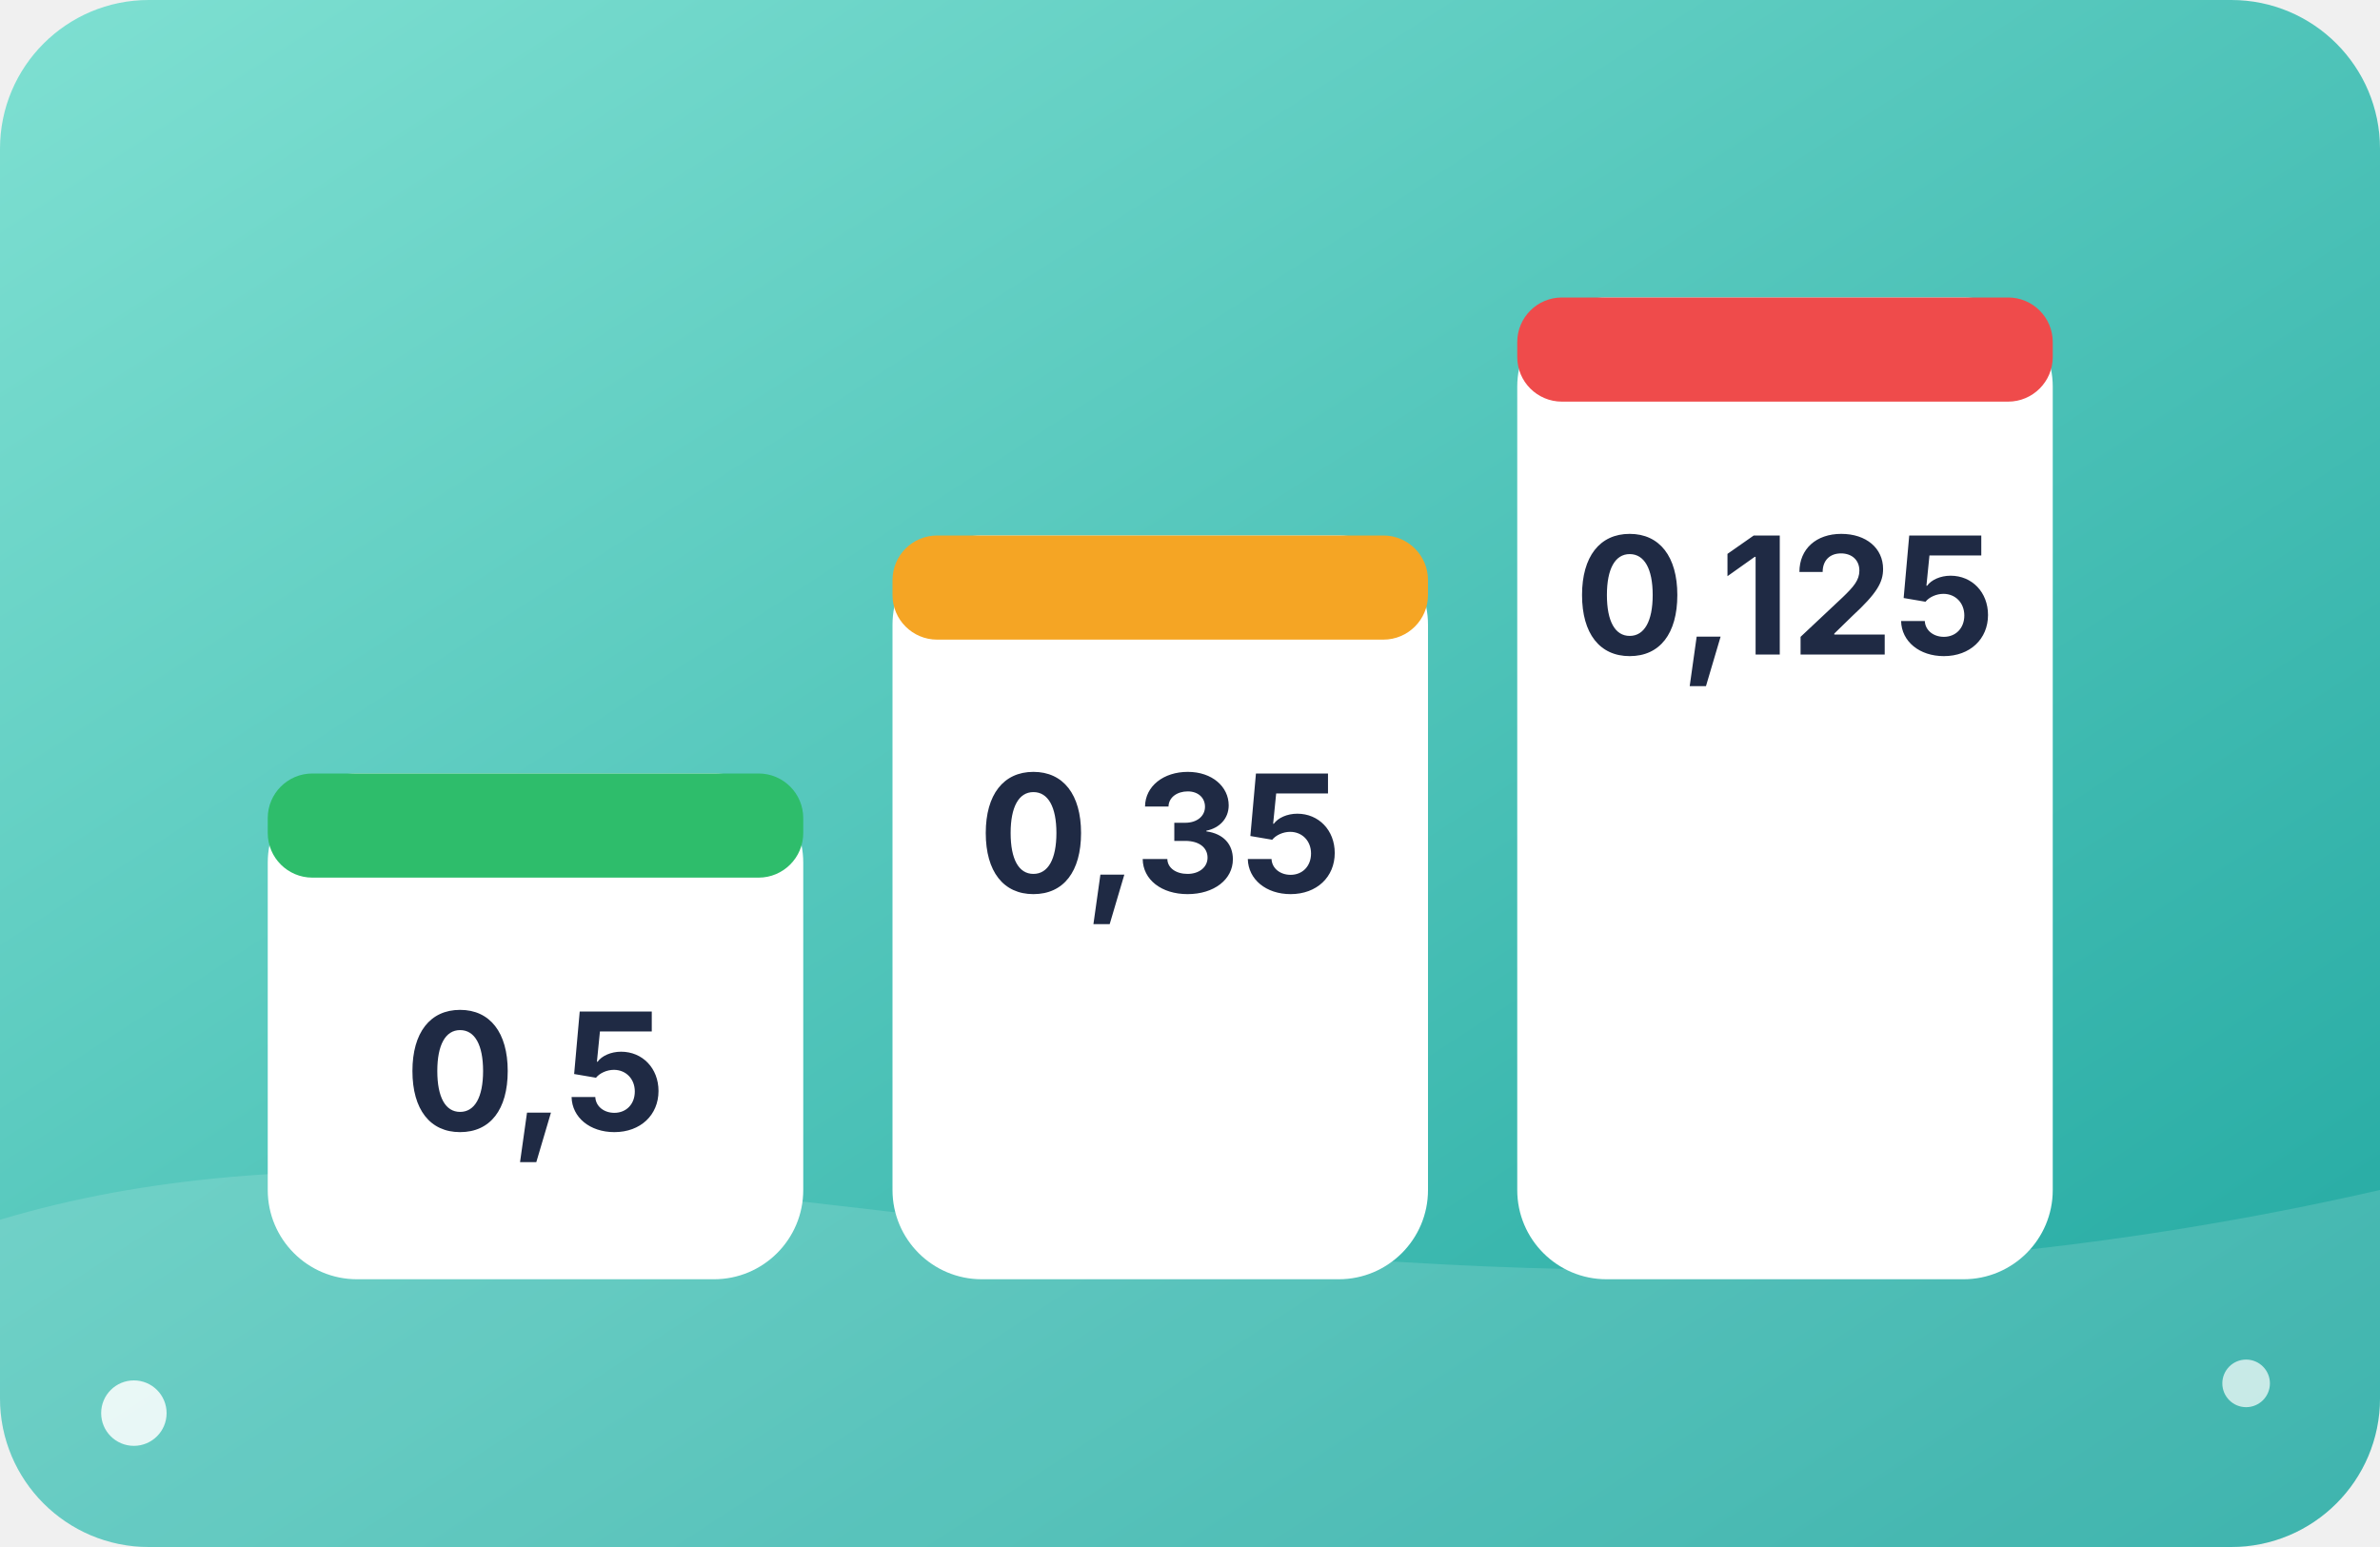
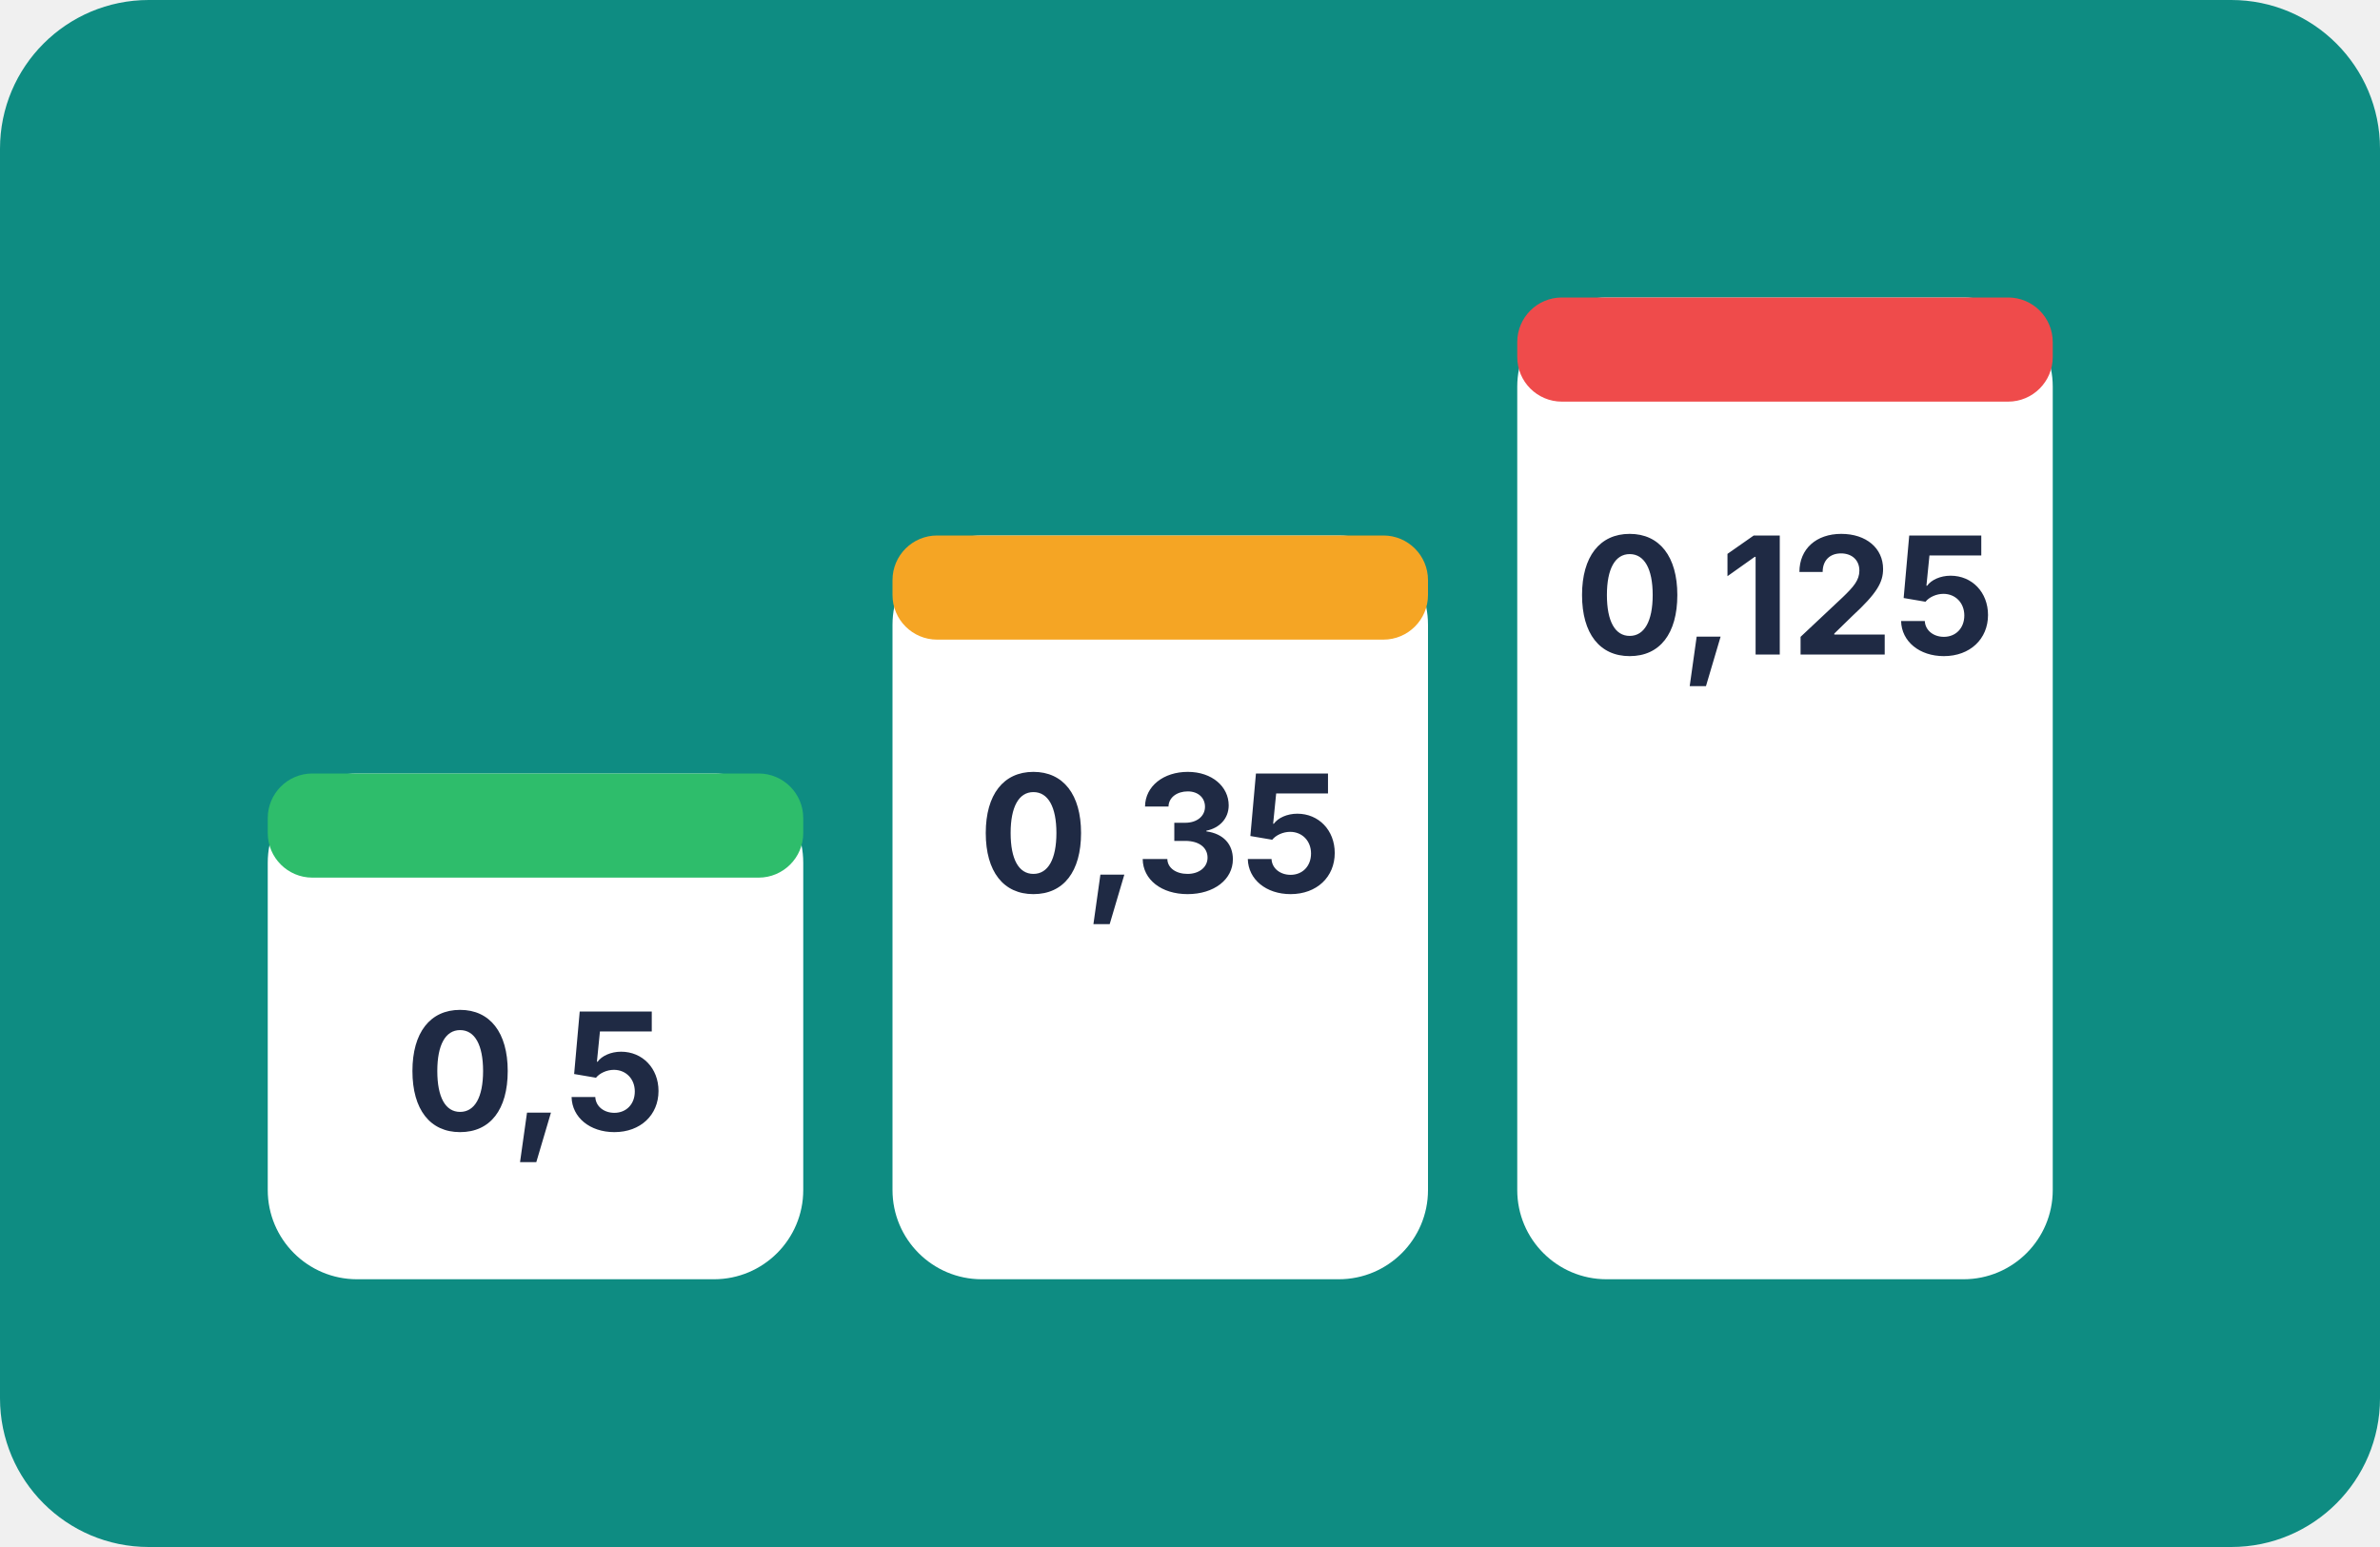
- <svg xmlns="http://www.w3.org/2000/svg" viewBox="0 0 160 104" role="img" aria-label="Жеңил, Орто, Оор">
+ <svg xmlns="http://www.w3.org/2000/svg" viewBox="0 0 160 104" role="img" aria-label="Жеңил, орто, оор">
  <defs>
-     <linearGradient id="lvg" x1="0" y1="0" x2="1" y2="1">
-       <stop offset="0" stop-color="#7FE0D2" />
-       <stop offset="1" stop-color="#1FA7A0" />
-     </linearGradient>
-     <clipPath id="lvc">
+     <clipPath id="c">
      <rect width="160" height="104" rx="10" />
    </clipPath>
  </defs>
-   <g clip-path="url(#lvc)">
-     <rect width="160" height="104" fill="url(#lvg)" />
-     <path d="M0 82C40 70 90 96 160 80V104H0Z" fill="#fff" opacity=".14" />
+   <g clip-path="url(#c)">
+     <rect width="160" height="104" fill="#0E8C82" />
+     <rect x="18" y="52" width="36" height="34" rx="6" fill="#fff" />
+     <rect x="18" y="52" width="36" height="7" rx="3" fill="#2EBD6B" />
+     <text x="36" y="76" font-family="Inter,system-ui,sans-serif" font-weight="700" text-anchor="middle" font-size="11" fill="#1F2A44">0,5</text>
+     <rect x="60" y="36" width="36" height="50" rx="6" fill="#fff" />
+     <rect x="60" y="36" width="36" height="7" rx="3" fill="#F5A524" />
+     <text x="78" y="60" font-family="Inter,system-ui,sans-serif" font-weight="700" text-anchor="middle" font-size="11" fill="#1F2A44">0,35</text>
+     <rect x="102" y="20" width="36" height="66" rx="6" fill="#fff" />
+     <rect x="102" y="20" width="36" height="7" rx="3" fill="#EF4B4B" />
+     <text x="120" y="44" font-family="Inter,system-ui,sans-serif" font-weight="700" text-anchor="middle" font-size="11" fill="#1F2A44">0,125</text>
  </g>
-   <circle cx="9" cy="95" r="2.2" fill="#fff" opacity=".85" />
-   <circle cx="151" cy="93" r="1.6" fill="#fff" opacity=".7" />
-   <rect x="18" y="52" width="36" height="34" rx="6" fill="#fff" />
-   <rect x="18" y="52" width="36" height="7" rx="3" fill="#2EBD6B" />
-   <text x="36" y="76" font-family="Inter,system-ui,sans-serif" font-weight="700" text-anchor="middle" font-size="11" fill="#1F2A44">0,5</text>
-   <rect x="60" y="36" width="36" height="50" rx="6" fill="#fff" />
-   <rect x="60" y="36" width="36" height="7" rx="3" fill="#F5A524" />
-   <text x="78" y="60" font-family="Inter,system-ui,sans-serif" font-weight="700" text-anchor="middle" font-size="11" fill="#1F2A44">0,35</text>
-   <rect x="102" y="20" width="36" height="66" rx="6" fill="#fff" />
-   <rect x="102" y="20" width="36" height="7" rx="3" fill="#EF4B4B" />
-   <text x="120" y="44" font-family="Inter,system-ui,sans-serif" font-weight="700" text-anchor="middle" font-size="11" fill="#1F2A44">0,125</text>
</svg>
